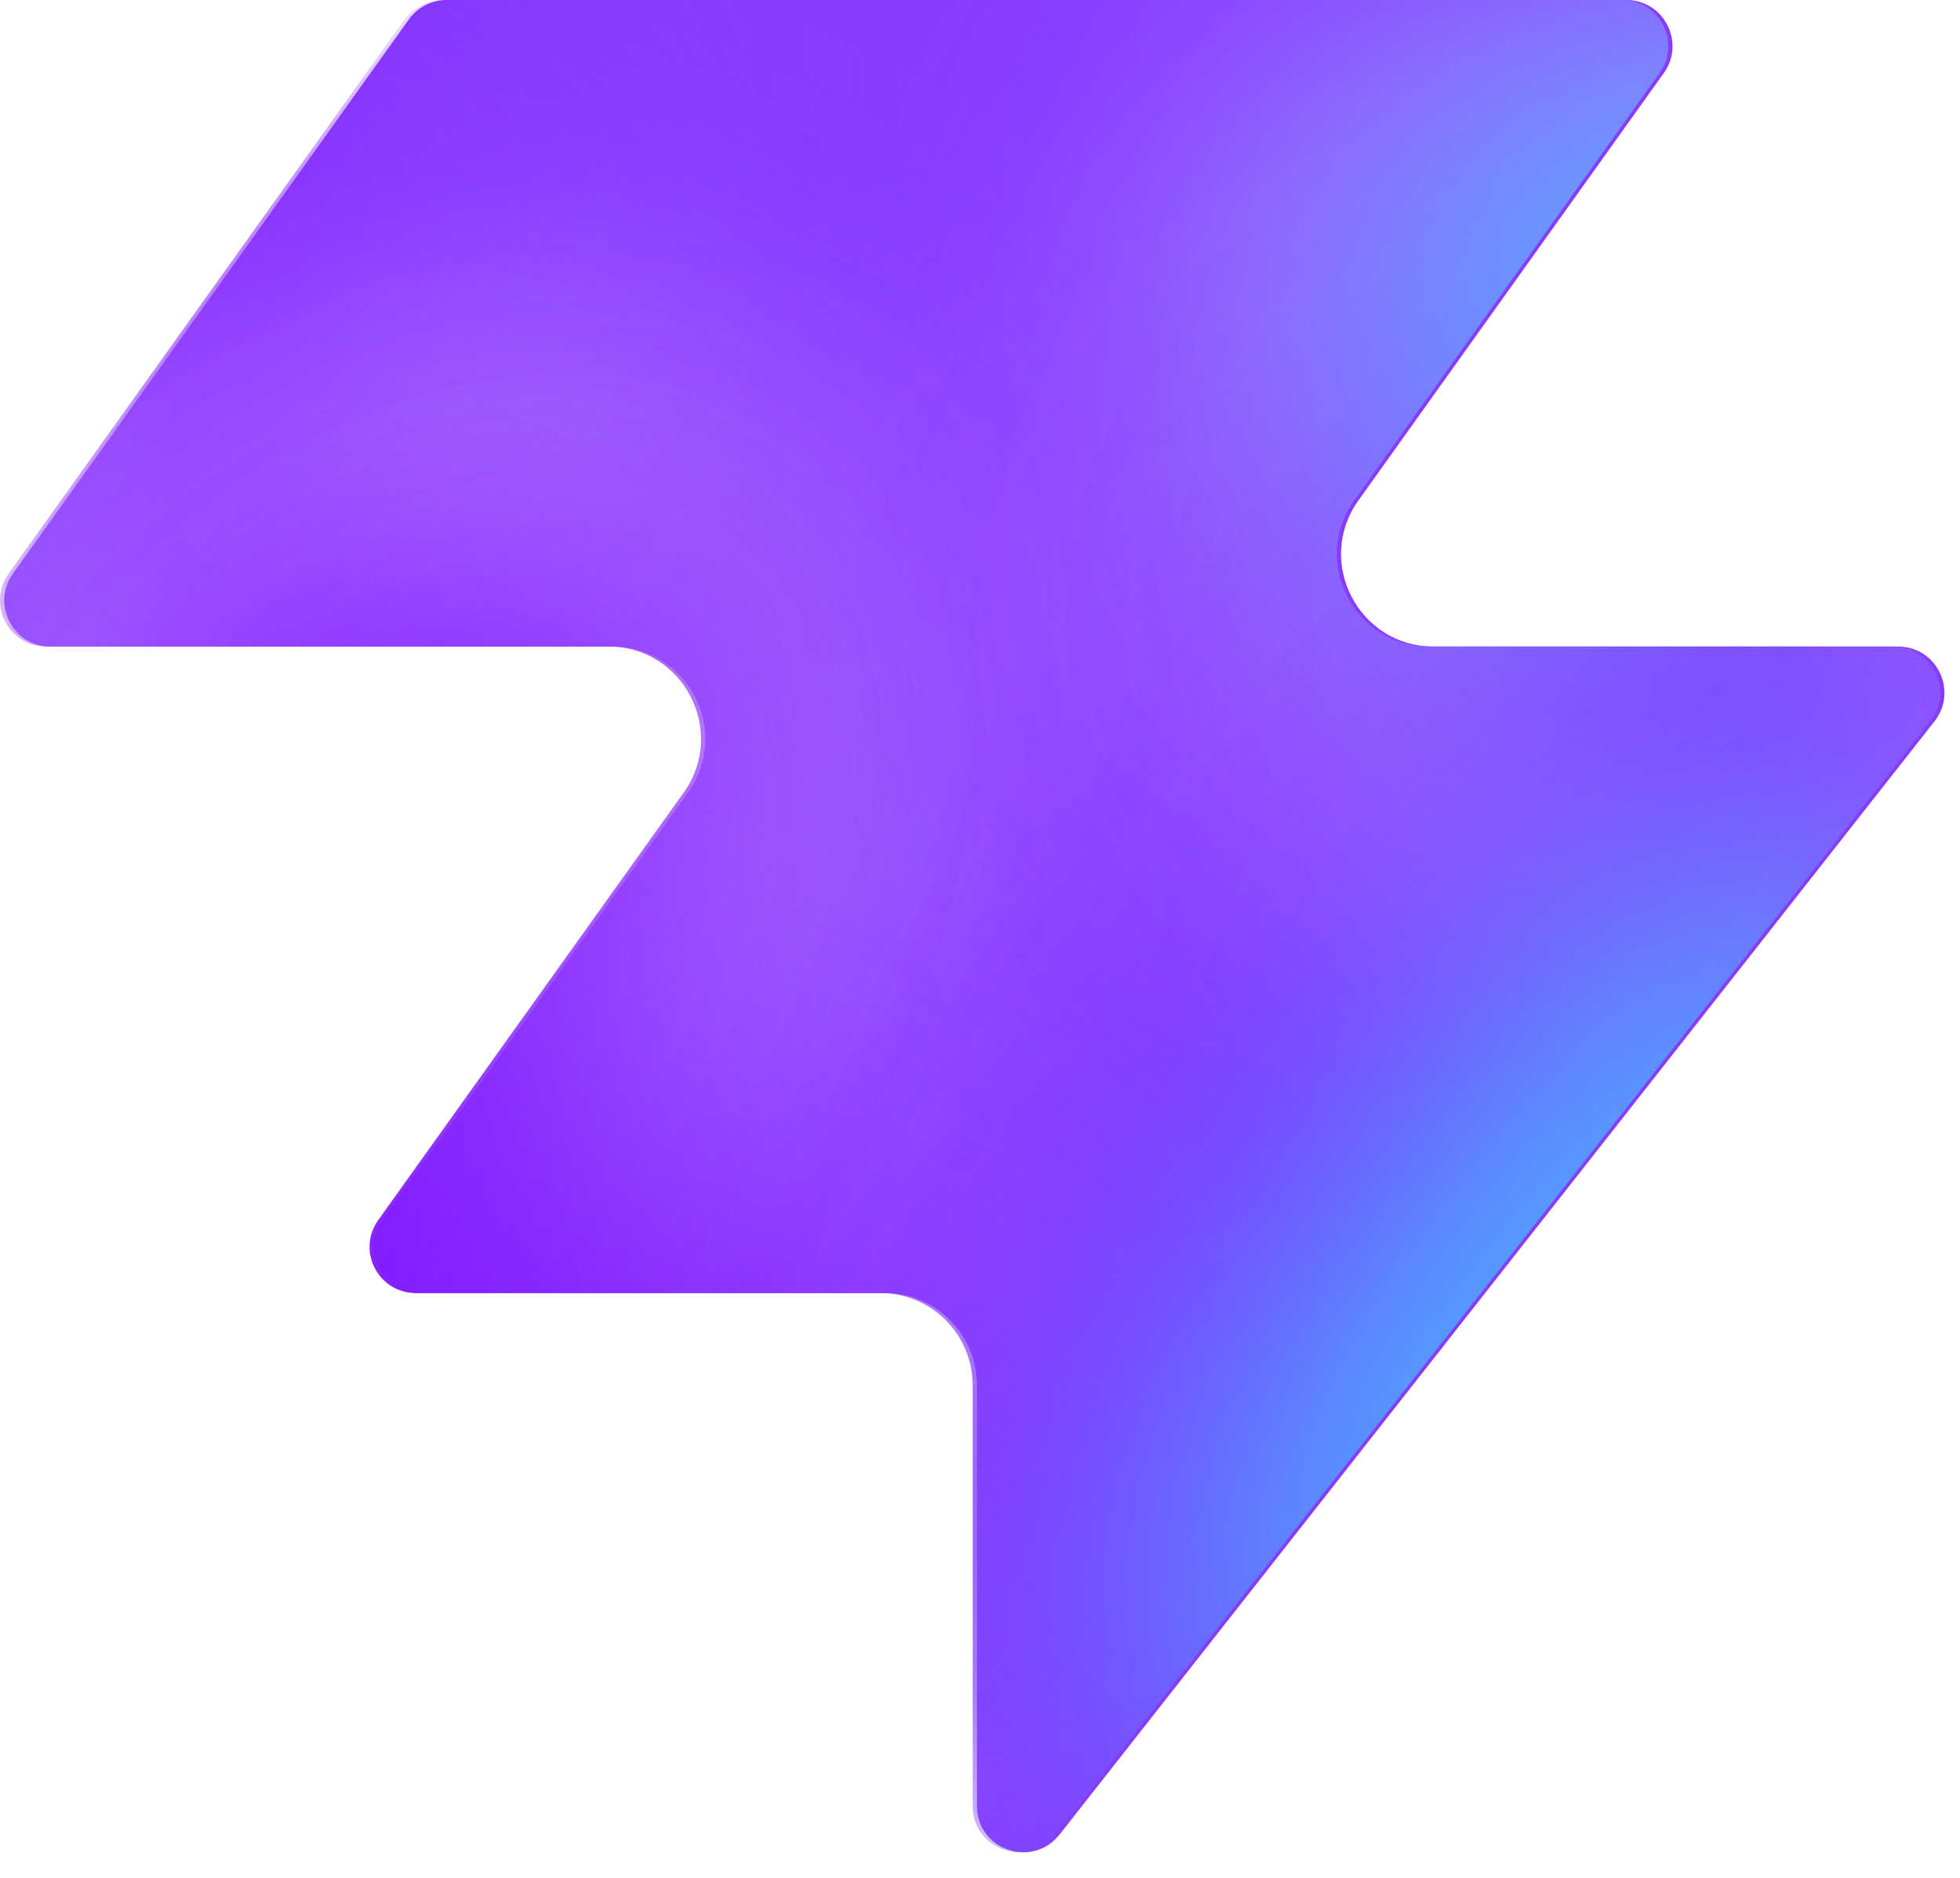
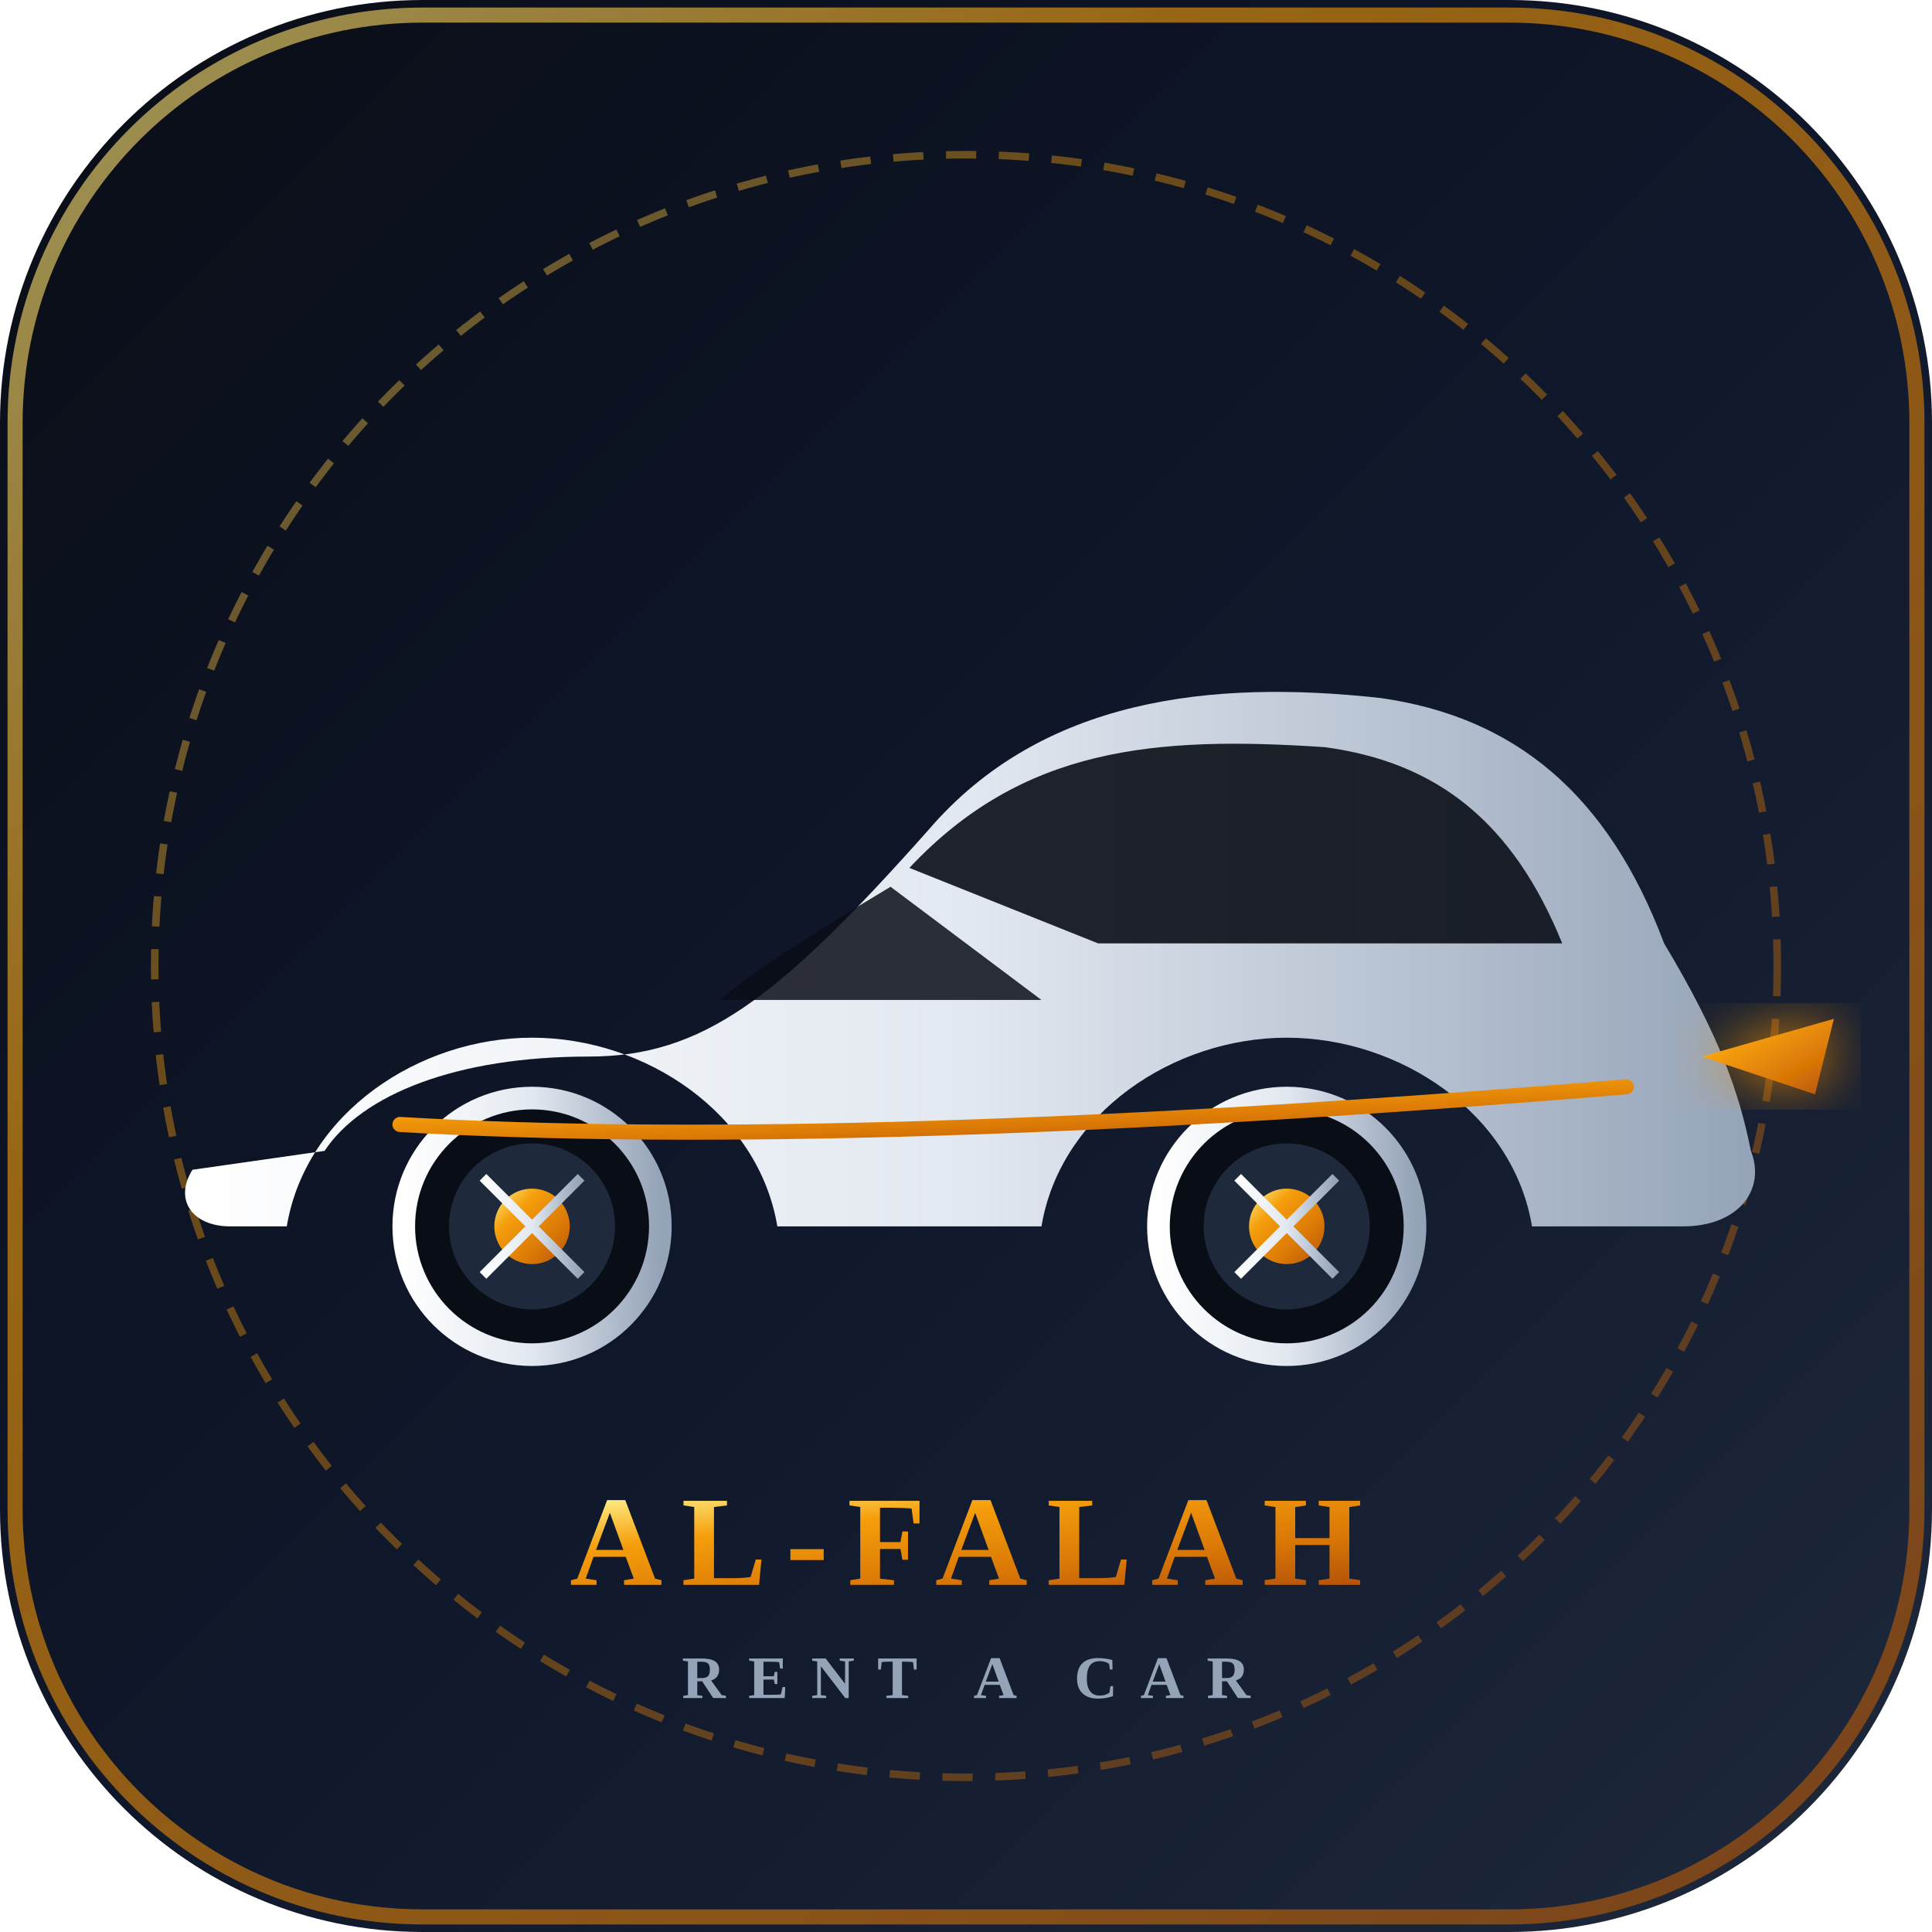
- <svg xmlns="http://www.w3.org/2000/svg" width="48" height="46" fill="none" viewBox="0 0 48 46">
-   <path fill="#863bff" d="M25.946 44.938c-.664.845-2.021.375-2.021-.698V33.937a2.26 2.26 0 0 0-2.262-2.262H10.287c-.92 0-1.456-1.04-.92-1.788l7.48-10.471c1.07-1.497 0-3.578-1.842-3.578H1.237c-.92 0-1.456-1.04-.92-1.788L10.013.474c.214-.297.556-.474.92-.474h28.894c.92 0 1.456 1.04.92 1.788l-7.48 10.471c-1.07 1.498 0 3.579 1.842 3.579h11.377c.943 0 1.473 1.088.89 1.83L25.947 44.94z" style="fill:#863bff;fill:color(display-p3 .525 .23 1);fill-opacity:1" />
-   <mask id="a" width="48" height="46" x="0" y="0" maskUnits="userSpaceOnUse" style="mask-type:alpha">
-     <path fill="#000" d="M25.842 44.938c-.664.844-2.021.375-2.021-.698V33.937a2.26 2.26 0 0 0-2.262-2.262H10.183c-.92 0-1.456-1.04-.92-1.788l7.48-10.471c1.07-1.498 0-3.579-1.842-3.579H1.133c-.92 0-1.456-1.04-.92-1.787L9.91.473c.214-.297.556-.474.92-.474h28.894c.92 0 1.456 1.04.92 1.788l-7.48 10.471c-1.07 1.498 0 3.578 1.842 3.578h11.377c.943 0 1.473 1.088.89 1.832L25.843 44.94z" style="fill:#000;fill-opacity:1" />
-   </mask>
-   <g mask="url(#a)">
-     <g filter="url(#b)">
-       <ellipse cx="5.508" cy="14.704" fill="#ede6ff" rx="5.508" ry="14.704" style="fill:#ede6ff;fill:color(display-p3 .927 .903 1);fill-opacity:1" transform="matrix(.00324 1 1 -.00324 -4.47 31.516)" />
-     </g>
-     <g filter="url(#c)">
-       <ellipse cx="10.399" cy="29.851" fill="#ede6ff" rx="10.399" ry="29.851" style="fill:#ede6ff;fill:color(display-p3 .927 .903 1);fill-opacity:1" transform="matrix(.00324 1 1 -.00324 -39.328 7.883)" />
-     </g>
-     <g filter="url(#d)">
-       <ellipse cx="5.508" cy="30.487" fill="#7e14ff" rx="5.508" ry="30.487" style="fill:#7e14ff;fill:color(display-p3 .492 .077 1);fill-opacity:1" transform="rotate(89.814 -25.913 -14.639)scale(1 -1)" />
-     </g>
-     <g filter="url(#e)">
-       <ellipse cx="5.508" cy="30.599" fill="#7e14ff" rx="5.508" ry="30.599" style="fill:#7e14ff;fill:color(display-p3 .492 .077 1);fill-opacity:1" transform="rotate(89.814 -32.644 -3.334)scale(1 -1)" />
-     </g>
-     <g filter="url(#f)">
-       <ellipse cx="5.508" cy="30.599" fill="#7e14ff" rx="5.508" ry="30.599" style="fill:#7e14ff;fill:color(display-p3 .492 .077 1);fill-opacity:1" transform="matrix(.00324 1 1 -.00324 -34.34 30.47)" />
-     </g>
-     <g filter="url(#g)">
-       <ellipse cx="14.072" cy="22.078" fill="#ede6ff" rx="14.072" ry="22.078" style="fill:#ede6ff;fill:color(display-p3 .927 .903 1);fill-opacity:1" transform="rotate(93.35 24.506 48.493)scale(-1 1)" />
-     </g>
-     <g filter="url(#h)">
-       <ellipse cx="3.47" cy="21.501" fill="#7e14ff" rx="3.47" ry="21.501" style="fill:#7e14ff;fill:color(display-p3 .492 .077 1);fill-opacity:1" transform="rotate(89.009 28.708 47.59)scale(-1 1)" />
-     </g>
-     <g filter="url(#i)">
-       <ellipse cx="3.47" cy="21.501" fill="#7e14ff" rx="3.47" ry="21.501" style="fill:#7e14ff;fill:color(display-p3 .492 .077 1);fill-opacity:1" transform="rotate(89.009 28.708 47.59)scale(-1 1)" />
-     </g>
-     <g filter="url(#j)">
-       <ellipse cx=".387" cy="8.972" fill="#7e14ff" rx="4.407" ry="29.108" style="fill:#7e14ff;fill:color(display-p3 .492 .077 1);fill-opacity:1" transform="rotate(39.51 .387 8.972)" />
-     </g>
-     <g filter="url(#k)">
-       <ellipse cx="47.523" cy="-6.092" fill="#7e14ff" rx="4.407" ry="29.108" style="fill:#7e14ff;fill:color(display-p3 .492 .077 1);fill-opacity:1" transform="rotate(37.892 47.523 -6.092)" />
-     </g>
-     <g filter="url(#l)">
-       <ellipse cx="41.412" cy="6.333" fill="#47bfff" rx="5.971" ry="9.665" style="fill:#47bfff;fill:color(display-p3 .28 .748 1);fill-opacity:1" transform="rotate(37.892 41.412 6.333)" />
-     </g>
-     <g filter="url(#m)">
-       <ellipse cx="-1.879" cy="38.332" fill="#7e14ff" rx="4.407" ry="29.108" style="fill:#7e14ff;fill:color(display-p3 .492 .077 1);fill-opacity:1" transform="rotate(37.892 -1.88 38.332)" />
-     </g>
-     <g filter="url(#n)">
-       <ellipse cx="-1.879" cy="38.332" fill="#7e14ff" rx="4.407" ry="29.108" style="fill:#7e14ff;fill:color(display-p3 .492 .077 1);fill-opacity:1" transform="rotate(37.892 -1.88 38.332)" />
-     </g>
-     <g filter="url(#o)">
-       <ellipse cx="35.651" cy="29.907" fill="#7e14ff" rx="4.407" ry="29.108" style="fill:#7e14ff;fill:color(display-p3 .492 .077 1);fill-opacity:1" transform="rotate(37.892 35.651 29.907)" />
-     </g>
-     <g filter="url(#p)">
-       <ellipse cx="38.418" cy="32.4" fill="#47bfff" rx="5.971" ry="15.297" style="fill:#47bfff;fill:color(display-p3 .28 .748 1);fill-opacity:1" transform="rotate(37.892 38.418 32.4)" />
-     </g>
-   </g>
+ <svg xmlns="http://www.w3.org/2000/svg" viewBox="0 0 512 512" width="100%" height="100%">
  <defs>
-     <filter id="b" width="60.045" height="41.654" x="-19.77" y="16.149" color-interpolation-filters="sRGB" filterUnits="userSpaceOnUse">
-       <feFlood flood-opacity="0" result="BackgroundImageFix" />
-       <feBlend in="SourceGraphic" in2="BackgroundImageFix" result="shape" />
-       <feGaussianBlur result="effect1_foregroundBlur_2002_17158" stdDeviation="7.659" />
-     </filter>
-     <filter id="c" width="90.34" height="51.437" x="-54.613" y="-7.533" color-interpolation-filters="sRGB" filterUnits="userSpaceOnUse">
-       <feFlood flood-opacity="0" result="BackgroundImageFix" />
-       <feBlend in="SourceGraphic" in2="BackgroundImageFix" result="shape" />
-       <feGaussianBlur result="effect1_foregroundBlur_2002_17158" stdDeviation="7.659" />
-     </filter>
-     <filter id="d" width="79.355" height="29.4" x="-49.64" y="2.03" color-interpolation-filters="sRGB" filterUnits="userSpaceOnUse">
-       <feFlood flood-opacity="0" result="BackgroundImageFix" />
-       <feBlend in="SourceGraphic" in2="BackgroundImageFix" result="shape" />
-       <feGaussianBlur result="effect1_foregroundBlur_2002_17158" stdDeviation="4.596" />
-     </filter>
-     <filter id="e" width="79.579" height="29.4" x="-45.045" y="20.029" color-interpolation-filters="sRGB" filterUnits="userSpaceOnUse">
-       <feFlood flood-opacity="0" result="BackgroundImageFix" />
-       <feBlend in="SourceGraphic" in2="BackgroundImageFix" result="shape" />
-       <feGaussianBlur result="effect1_foregroundBlur_2002_17158" stdDeviation="4.596" />
-     </filter>
-     <filter id="f" width="79.579" height="29.4" x="-43.513" y="21.178" color-interpolation-filters="sRGB" filterUnits="userSpaceOnUse">
-       <feFlood flood-opacity="0" result="BackgroundImageFix" />
-       <feBlend in="SourceGraphic" in2="BackgroundImageFix" result="shape" />
-       <feGaussianBlur result="effect1_foregroundBlur_2002_17158" stdDeviation="4.596" />
-     </filter>
-     <filter id="g" width="74.749" height="58.852" x="15.756" y="-17.901" color-interpolation-filters="sRGB" filterUnits="userSpaceOnUse">
-       <feFlood flood-opacity="0" result="BackgroundImageFix" />
-       <feBlend in="SourceGraphic" in2="BackgroundImageFix" result="shape" />
-       <feGaussianBlur result="effect1_foregroundBlur_2002_17158" stdDeviation="7.659" />
-     </filter>
-     <filter id="h" width="61.377" height="25.362" x="23.548" y="2.284" color-interpolation-filters="sRGB" filterUnits="userSpaceOnUse">
-       <feFlood flood-opacity="0" result="BackgroundImageFix" />
-       <feBlend in="SourceGraphic" in2="BackgroundImageFix" result="shape" />
-       <feGaussianBlur result="effect1_foregroundBlur_2002_17158" stdDeviation="4.596" />
-     </filter>
-     <filter id="i" width="61.377" height="25.362" x="23.548" y="2.284" color-interpolation-filters="sRGB" filterUnits="userSpaceOnUse">
-       <feFlood flood-opacity="0" result="BackgroundImageFix" />
-       <feBlend in="SourceGraphic" in2="BackgroundImageFix" result="shape" />
-       <feGaussianBlur result="effect1_foregroundBlur_2002_17158" stdDeviation="4.596" />
-     </filter>
-     <filter id="j" width="56.045" height="63.649" x="-27.636" y="-22.853" color-interpolation-filters="sRGB" filterUnits="userSpaceOnUse">
-       <feFlood flood-opacity="0" result="BackgroundImageFix" />
-       <feBlend in="SourceGraphic" in2="BackgroundImageFix" result="shape" />
-       <feGaussianBlur result="effect1_foregroundBlur_2002_17158" stdDeviation="4.596" />
-     </filter>
-     <filter id="k" width="54.814" height="64.646" x="20.116" y="-38.415" color-interpolation-filters="sRGB" filterUnits="userSpaceOnUse">
-       <feFlood flood-opacity="0" result="BackgroundImageFix" />
-       <feBlend in="SourceGraphic" in2="BackgroundImageFix" result="shape" />
-       <feGaussianBlur result="effect1_foregroundBlur_2002_17158" stdDeviation="4.596" />
-     </filter>
-     <filter id="l" width="33.541" height="35.313" x="24.641" y="-11.323" color-interpolation-filters="sRGB" filterUnits="userSpaceOnUse">
-       <feFlood flood-opacity="0" result="BackgroundImageFix" />
-       <feBlend in="SourceGraphic" in2="BackgroundImageFix" result="shape" />
-       <feGaussianBlur result="effect1_foregroundBlur_2002_17158" stdDeviation="4.596" />
-     </filter>
-     <filter id="m" width="54.814" height="64.646" x="-29.286" y="6.009" color-interpolation-filters="sRGB" filterUnits="userSpaceOnUse">
-       <feFlood flood-opacity="0" result="BackgroundImageFix" />
-       <feBlend in="SourceGraphic" in2="BackgroundImageFix" result="shape" />
-       <feGaussianBlur result="effect1_foregroundBlur_2002_17158" stdDeviation="4.596" />
-     </filter>
-     <filter id="n" width="54.814" height="64.646" x="-29.286" y="6.009" color-interpolation-filters="sRGB" filterUnits="userSpaceOnUse">
-       <feFlood flood-opacity="0" result="BackgroundImageFix" />
-       <feBlend in="SourceGraphic" in2="BackgroundImageFix" result="shape" />
-       <feGaussianBlur result="effect1_foregroundBlur_2002_17158" stdDeviation="4.596" />
-     </filter>
-     <filter id="o" width="54.814" height="64.646" x="8.244" y="-2.416" color-interpolation-filters="sRGB" filterUnits="userSpaceOnUse">
-       <feFlood flood-opacity="0" result="BackgroundImageFix" />
-       <feBlend in="SourceGraphic" in2="BackgroundImageFix" result="shape" />
-       <feGaussianBlur result="effect1_foregroundBlur_2002_17158" stdDeviation="4.596" />
-     </filter>
-     <filter id="p" width="39.409" height="43.623" x="18.713" y="10.588" color-interpolation-filters="sRGB" filterUnits="userSpaceOnUse">
-       <feFlood flood-opacity="0" result="BackgroundImageFix" />
-       <feBlend in="SourceGraphic" in2="BackgroundImageFix" result="shape" />
-       <feGaussianBlur result="effect1_foregroundBlur_2002_17158" stdDeviation="4.596" />
+     <linearGradient id="bgGrad" x1="0%" y1="0%" x2="100%" y2="100%">
+       <stop offset="0%" stop-color="#090d16" />
+       <stop offset="50%" stop-color="#0f172a" />
+       <stop offset="100%" stop-color="#1e293b" />
+     </linearGradient>
+     <linearGradient id="goldGrad" x1="0%" y1="0%" x2="100%" y2="100%">
+       <stop offset="0%" stop-color="#fef08a" />
+       <stop offset="30%" stop-color="#f59e0b" />
+       <stop offset="70%" stop-color="#d97706" />
+       <stop offset="100%" stop-color="#b45309" />
+     </linearGradient>
+     <linearGradient id="silverGrad" x1="0%" y1="0%" x2="100%" y2="0%">
+       <stop offset="0%" stop-color="#ffffff" />
+       <stop offset="50%" stop-color="#e2e8f0" />
+       <stop offset="100%" stop-color="#94a3b8" />
+     </linearGradient>
+     <filter id="glow" x="-20%" y="-20%" width="140%" height="140%">
+       <feGaussianBlur stdDeviation="8" result="blur" />
+       <feComposite in="SourceGraphic" in2="blur" operator="over" />
    </filter>
  </defs>
+   <rect width="512" height="512" rx="112" fill="url(#bgGrad)" />
+   <rect width="504" height="504" x="4" y="4" rx="108" fill="none" stroke="url(#goldGrad)" stroke-width="4" opacity="0.6" />
+   <circle cx="256" cy="256" r="215" fill="none" stroke="url(#goldGrad)" stroke-width="2" stroke-dasharray="8 6" opacity="0.4" />
+   <path d="M 80 340 L 432 340" stroke="url(#goldGrad)" stroke-width="3" stroke-linecap="round" opacity="0.5" filter="url(#glow)" />
+   <g transform="translate(46, 120)">
+     <path d="M 40 185               C 50 170, 75 160, 110 160               C 140 160, 160 145, 200 100               C 230 65, 275 60, 320 65               C 355 70, 380 90, 395 130               C 410 155, 415 170, 418 185               C 422 195, 415 205, 400 205               L 360 205               C 355 175, 325 155, 295 155               C 265 155, 235 175, 230 205               L 160 205               C 155 175, 125 155, 95 155               C 65 155, 35 175, 30 205               L 15 205               C 5 205, 0 198, 5 190               Z" fill="url(#silverGrad)" />
+     <path d="M 195 110               C 225 78, 260 75, 305 78               C 335 82, 355 98, 368 130               L 245 130               Z" fill="#090d16" opacity="0.9" />
+     <path d="M 145 145               L 230 145               L 190 115               C 165 130, 150 140, 145 145               Z" fill="#090d16" opacity="0.85" />
+     <polygon points="405,160 440,150 435,170" fill="url(#goldGrad)" filter="url(#glow)" />
+     <g transform="translate(295, 205)">
+       <circle cx="0" cy="0" r="34" fill="#090d16" stroke="url(#silverGrad)" stroke-width="6" />
+       <circle cx="0" cy="0" r="22" fill="#1e293b" />
+       <circle cx="0" cy="0" r="10" fill="url(#goldGrad)" />
+       <line x1="-18" y1="0" x2="18" y2="0" stroke="url(#silverGrad)" stroke-width="2.5" />
+       <line x1="0" y1="-18" x2="0" y2="18" stroke="url(#silverGrad)" stroke-width="2.5" />
+       <line x1="-13" y1="-13" x2="13" y2="13" stroke="url(#silverGrad)" stroke-width="2.5" />
+       <line x1="-13" y1="13" x2="13" y2="-13" stroke="url(#silverGrad)" stroke-width="2.5" />
+     </g>
+     <g transform="translate(95, 205)">
+       <circle cx="0" cy="0" r="34" fill="#090d16" stroke="url(#silverGrad)" stroke-width="6" />
+       <circle cx="0" cy="0" r="22" fill="#1e293b" />
+       <circle cx="0" cy="0" r="10" fill="url(#goldGrad)" />
+       <line x1="-18" y1="0" x2="18" y2="0" stroke="url(#silverGrad)" stroke-width="2.5" />
+       <line x1="0" y1="-18" x2="0" y2="18" stroke="url(#silverGrad)" stroke-width="2.5" />
+       <line x1="-13" y1="-13" x2="13" y2="13" stroke="url(#silverGrad)" stroke-width="2.5" />
+       <line x1="-13" y1="13" x2="13" y2="-13" stroke="url(#silverGrad)" stroke-width="2.5" />
+     </g>
+     <path d="M 60 178 Q 180 185 385 168" stroke="url(#goldGrad)" stroke-width="4" stroke-linecap="round" fill="none" />
+   </g>
+   <text x="256" y="420" text-anchor="middle" fill="url(#goldGrad)" font-family="'Times New Roman', Georgia, serif" font-size="34" font-weight="bold" letter-spacing="5">
+     AL-FALAH
+   </text>
+   <text x="256" y="450" text-anchor="middle" fill="#94a3b8" font-family="'Times New Roman', Georgia, serif" font-size="16" font-weight="bold" letter-spacing="6">
+     RENT A CAR
+   </text>
</svg>
